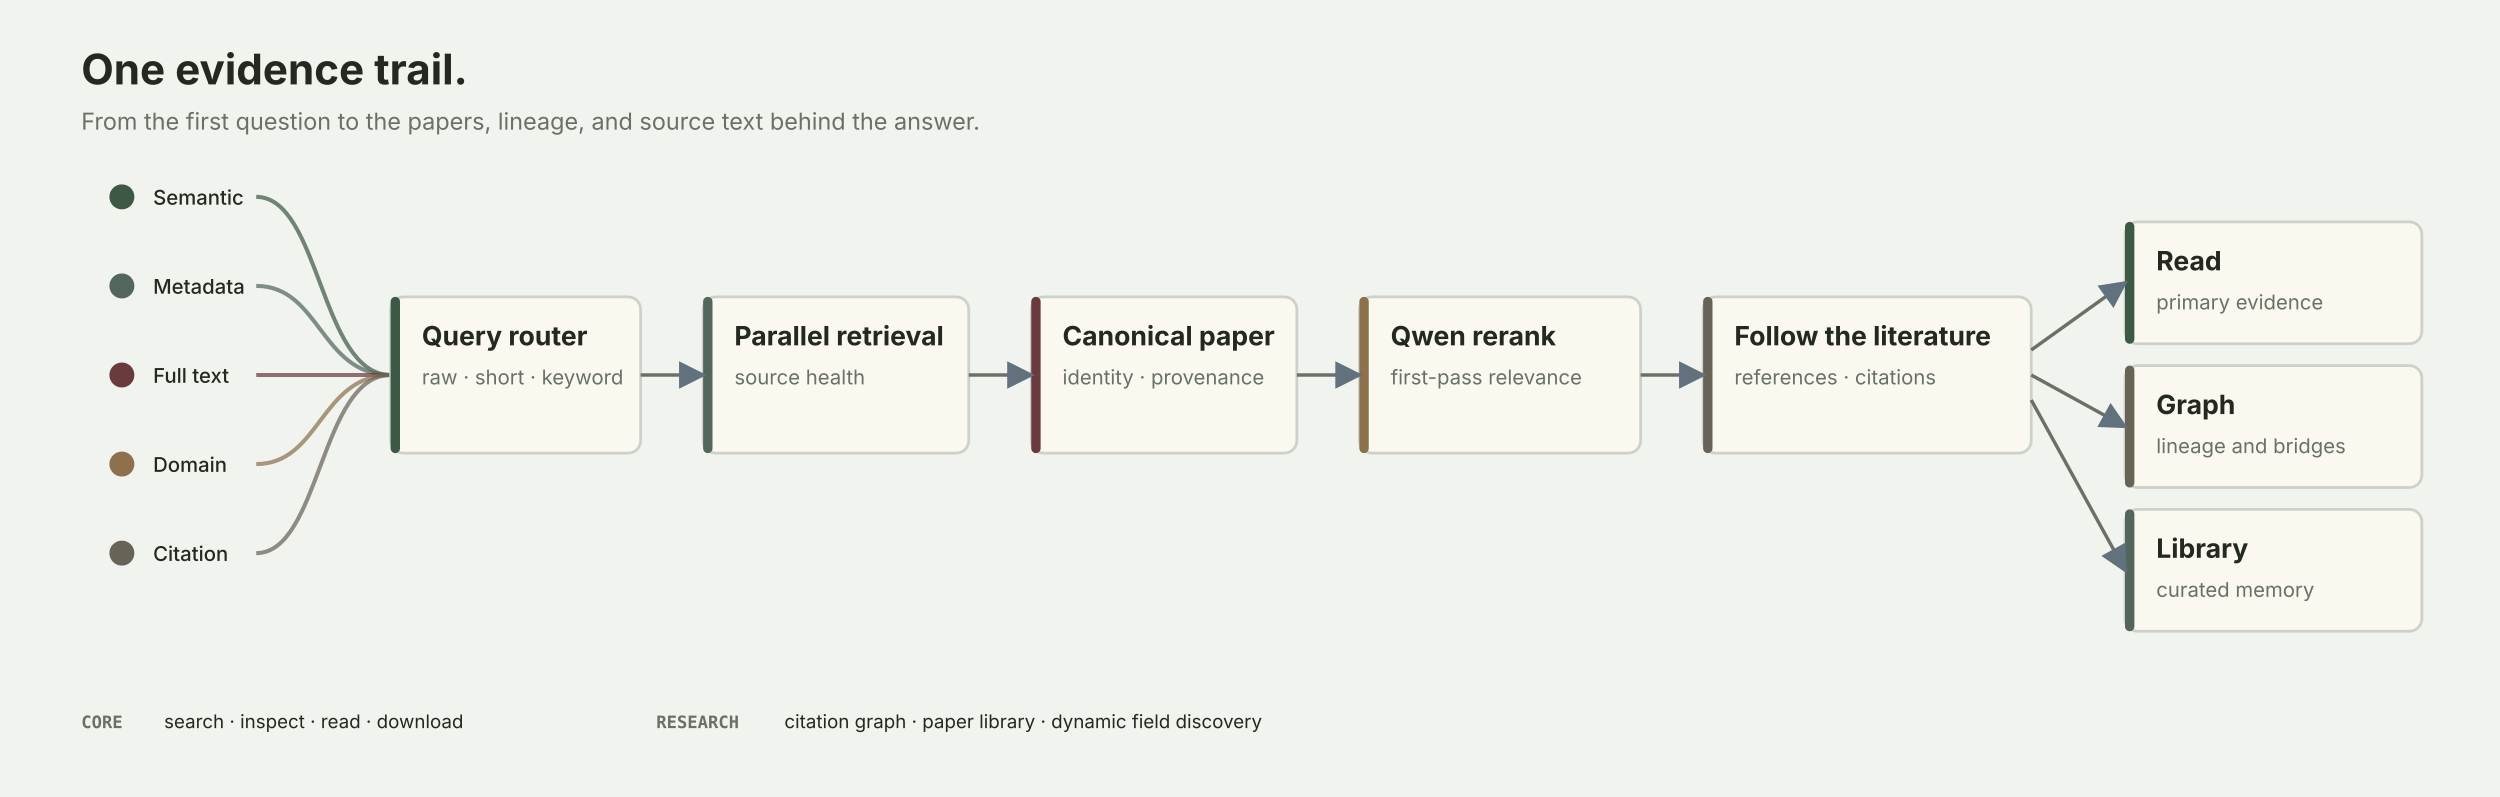
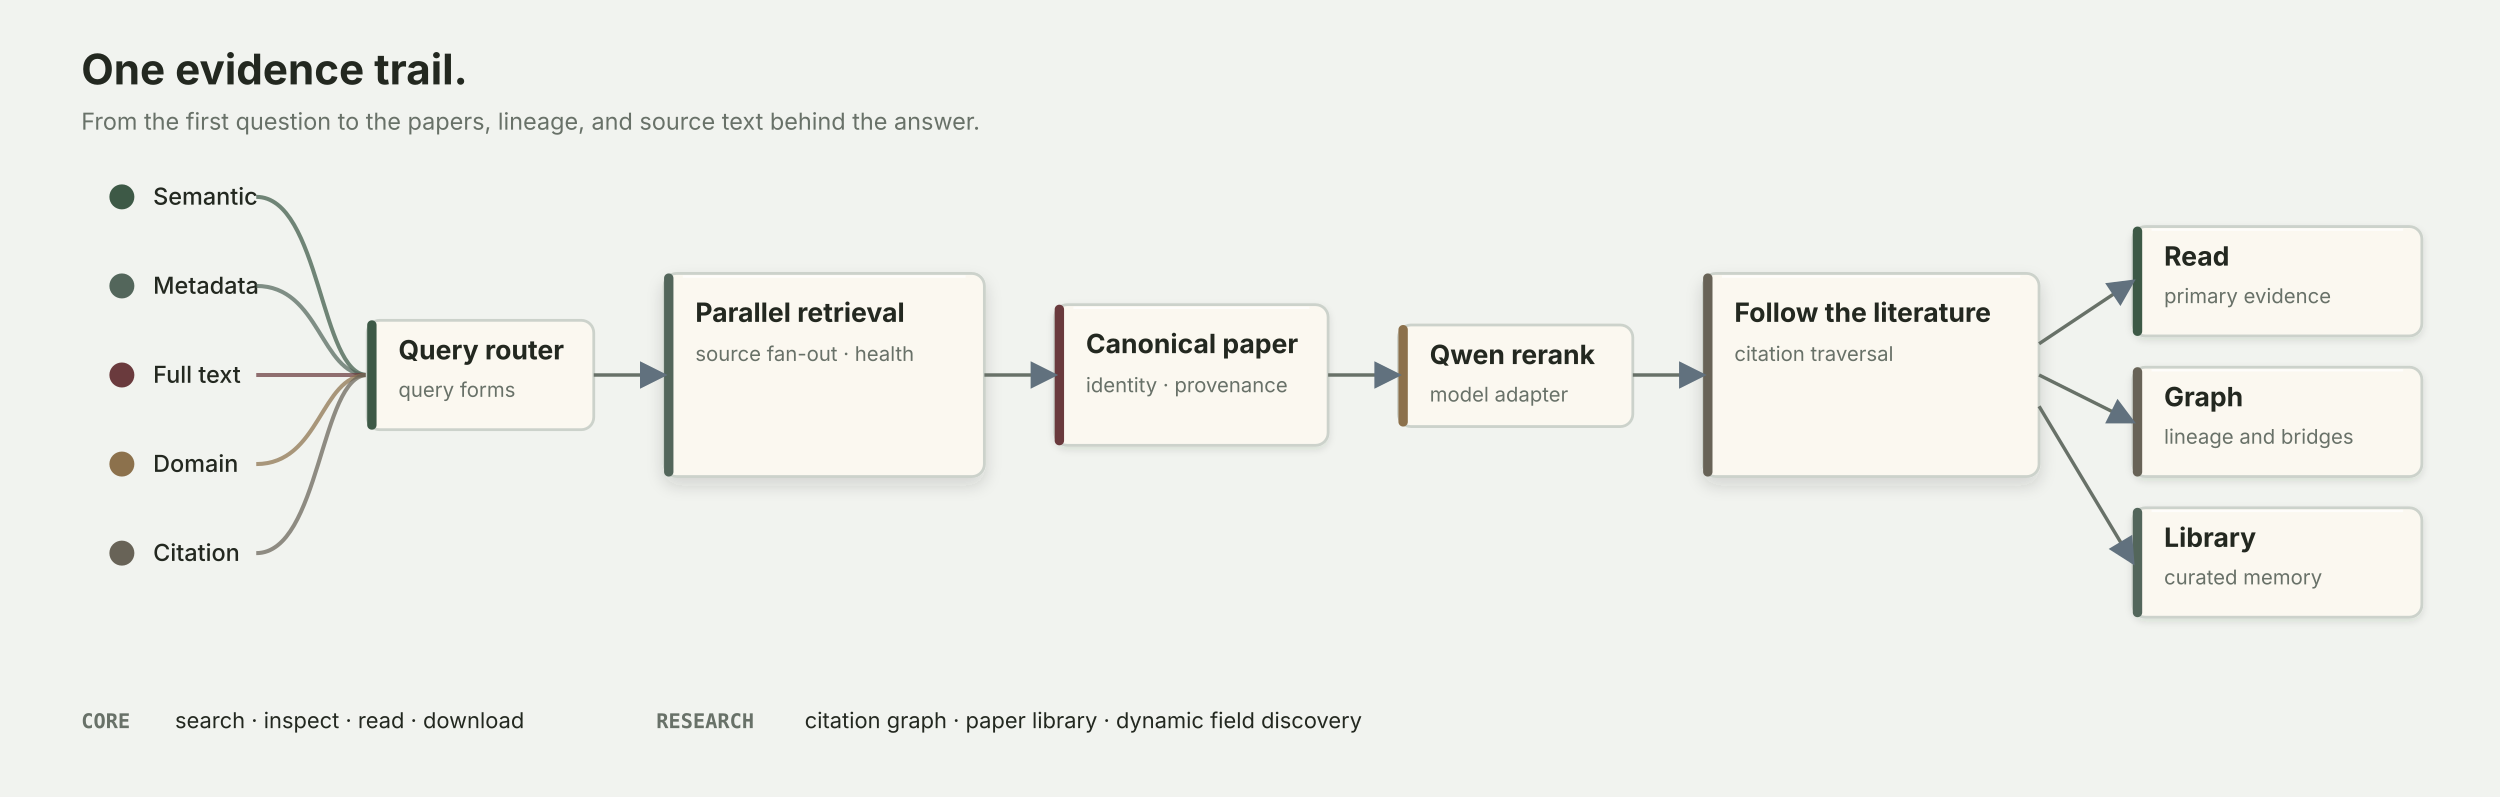
<svg xmlns="http://www.w3.org/2000/svg" width="1600" height="510" viewBox="0 0 1600 510" role="img">
  <rect width="100%" height="100%" fill="#F1F3EF" />
  <text x="52.0" y="54.0" font-family="Inter, IBM Plex Sans, ui-sans-serif, system-ui, sans-serif" font-size="27" font-weight="650" fill="#232820" text-anchor="start">One evidence trail.</text>
  <text x="52.0" y="83.0" font-family="Inter, IBM Plex Sans, ui-sans-serif, system-ui, sans-serif" font-size="15" font-weight="400" fill="#687168" text-anchor="start">From the first question to the papers, lineage, and source text behind the answer.</text>
-   <circle cx="78" cy="126" r="8" fill="#3D5946" />
-   <text x="98.0" y="131.0" font-family="Inter, IBM Plex Sans, ui-sans-serif, system-ui, sans-serif" font-size="13" font-weight="550" fill="#232820" text-anchor="start">Semantic</text>
-   <path d="M 164 126 C 205 126, 205 240, 250 240" fill="none" stroke="#3D5946" stroke-width="2.6" opacity="0.72" />
-   <circle cx="78" cy="183" r="8" fill="#53665B" />
-   <text x="98.0" y="188.0" font-family="Inter, IBM Plex Sans, ui-sans-serif, system-ui, sans-serif" font-size="13" font-weight="550" fill="#232820" text-anchor="start">Metadata</text>
-   <path d="M 164 183 C 205 183, 205 240, 250 240" fill="none" stroke="#53665B" stroke-width="2.6" opacity="0.72" />
-   <circle cx="78" cy="240" r="8" fill="#6A3A3D" />
-   <text x="98.0" y="245.0" font-family="Inter, IBM Plex Sans, ui-sans-serif, system-ui, sans-serif" font-size="13" font-weight="550" fill="#232820" text-anchor="start">Full text</text>
-   <path d="M 164 240 C 205 240, 205 240, 250 240" fill="none" stroke="#6A3A3D" stroke-width="2.6" opacity="0.72" />
-   <circle cx="78" cy="297" r="8" fill="#8C714C" />
-   <text x="98.0" y="302.0" font-family="Inter, IBM Plex Sans, ui-sans-serif, system-ui, sans-serif" font-size="13" font-weight="550" fill="#232820" text-anchor="start">Domain</text>
-   <path d="M 164 297 C 205 297, 205 240, 250 240" fill="none" stroke="#8C714C" stroke-width="2.6" opacity="0.72" />
-   <circle cx="78" cy="354" r="8" fill="#686357" />
-   <text x="98.0" y="359.0" font-family="Inter, IBM Plex Sans, ui-sans-serif, system-ui, sans-serif" font-size="13" font-weight="550" fill="#232820" text-anchor="start">Citation</text>
-   <path d="M 164 354 C 205 354, 205 240, 250 240" fill="none" stroke="#686357" stroke-width="2.6" opacity="0.72" />
-   <rect x="250" y="190" width="160" height="100" rx="8" fill="#FBF8F0" stroke="#CCD2CB" stroke-width="1.8" />
-   <rect x="250" y="190" width="6" height="100" rx="3" fill="#3D5946" />
-   <text x="270.0" y="221.0" font-family="Inter, IBM Plex Sans, ui-sans-serif, system-ui, sans-serif" font-size="17" font-weight="650" fill="#232820" text-anchor="start">Query router</text>
-   <text x="270.0" y="246.0" font-family="Inter, IBM Plex Sans, ui-sans-serif, system-ui, sans-serif" font-size="13" font-weight="400" fill="#687168" text-anchor="start">raw · short · keyword</text>
-   <rect x="450" y="190" width="170" height="100" rx="8" fill="#FBF8F0" stroke="#CCD2CB" stroke-width="1.8" />
-   <rect x="450" y="190" width="6" height="100" rx="3" fill="#53665B" />
-   <text x="470.0" y="221.0" font-family="Inter, IBM Plex Sans, ui-sans-serif, system-ui, sans-serif" font-size="17" font-weight="650" fill="#232820" text-anchor="start">Parallel retrieval</text>
-   <text x="470.0" y="246.0" font-family="Inter, IBM Plex Sans, ui-sans-serif, system-ui, sans-serif" font-size="13" font-weight="400" fill="#687168" text-anchor="start">source health</text>
-   <rect x="660" y="190" width="170" height="100" rx="8" fill="#FBF8F0" stroke="#CCD2CB" stroke-width="1.8" />
-   <rect x="660" y="190" width="6" height="100" rx="3" fill="#6A3A3D" />
-   <text x="680.0" y="221.0" font-family="Inter, IBM Plex Sans, ui-sans-serif, system-ui, sans-serif" font-size="17" font-weight="650" fill="#232820" text-anchor="start">Canonical paper</text>
-   <text x="680.0" y="246.0" font-family="Inter, IBM Plex Sans, ui-sans-serif, system-ui, sans-serif" font-size="13" font-weight="400" fill="#687168" text-anchor="start">identity · provenance</text>
-   <rect x="870" y="190" width="180" height="100" rx="8" fill="#FBF8F0" stroke="#CCD2CB" stroke-width="1.8" />
-   <rect x="870" y="190" width="6" height="100" rx="3" fill="#8C714C" />
-   <text x="890.0" y="221.0" font-family="Inter, IBM Plex Sans, ui-sans-serif, system-ui, sans-serif" font-size="17" font-weight="650" fill="#232820" text-anchor="start">Qwen rerank</text>
-   <text x="890.0" y="246.0" font-family="Inter, IBM Plex Sans, ui-sans-serif, system-ui, sans-serif" font-size="13" font-weight="400" fill="#687168" text-anchor="start">first-pass relevance</text>
-   <rect x="1090" y="190" width="210" height="100" rx="8" fill="#FBF8F0" stroke="#CCD2CB" stroke-width="1.8" />
-   <rect x="1090" y="190" width="6" height="100" rx="3" fill="#686357" />
-   <text x="1110.0" y="221.0" font-family="Inter, IBM Plex Sans, ui-sans-serif, system-ui, sans-serif" font-size="17" font-weight="650" fill="#232820" text-anchor="start">Follow the literature</text>
-   <text x="1110.0" y="246.0" font-family="Inter, IBM Plex Sans, ui-sans-serif, system-ui, sans-serif" font-size="13" font-weight="400" fill="#687168" text-anchor="start">references · citations</text>
-   <path d="M 410 240 C 430.0 240, 430.0 240, 450 240" fill="none" stroke="#687168" stroke-width="2.2" marker-end="url(#arrow)" />
-   <path d="M 620 240 C 640.0 240, 640.0 240, 660 240" fill="none" stroke="#687168" stroke-width="2.2" marker-end="url(#arrow)" />
-   <path d="M 830 240 C 850.0 240, 850.0 240, 870 240" fill="none" stroke="#687168" stroke-width="2.2" marker-end="url(#arrow)" />
-   <path d="M 1050 240 C 1070.0 240, 1070.0 240, 1090 240" fill="none" stroke="#687168" stroke-width="2.2" marker-end="url(#arrow)" />
  <defs>
+     <filter id="shadow-low" x="-20%" y="-25%" width="140%" height="165%">
+       <feDropShadow dx="0" dy="2" stdDeviation="2.5" flood-color="#233028" flood-opacity="0.11" />
+     </filter>
+     <filter id="shadow-raised" x="-20%" y="-25%" width="140%" height="170%">
+       <feDropShadow dx="0" dy="5" stdDeviation="5" flood-color="#233028" flood-opacity="0.15" />
+     </filter>
    <marker id="arrow" markerWidth="8" markerHeight="8" refX="7" refY="4" orient="auto">
      <path d="M0,0 L8,4 L0,8 Z" fill="#61717E" />
    </marker>
  </defs>
-   <rect x="1360" y="142" width="190" height="78" rx="8" fill="#FBF8F0" stroke="#CCD2CB" stroke-width="1.8" />
-   <rect x="1360" y="142" width="6" height="78" rx="3" fill="#3D5946" />
-   <text x="1380.0" y="173.0" font-family="Inter, IBM Plex Sans, ui-sans-serif, system-ui, sans-serif" font-size="17" font-weight="650" fill="#232820" text-anchor="start">Read</text>
-   <text x="1380.0" y="198.0" font-family="Inter, IBM Plex Sans, ui-sans-serif, system-ui, sans-serif" font-size="13" font-weight="400" fill="#687168" text-anchor="start">primary evidence</text>
-   <rect x="1360" y="234" width="190" height="78" rx="8" fill="#FBF8F0" stroke="#CCD2CB" stroke-width="1.8" />
-   <rect x="1360" y="234" width="6" height="78" rx="3" fill="#686357" />
-   <text x="1380.0" y="265.0" font-family="Inter, IBM Plex Sans, ui-sans-serif, system-ui, sans-serif" font-size="17" font-weight="650" fill="#232820" text-anchor="start">Graph</text>
-   <text x="1380.0" y="290.0" font-family="Inter, IBM Plex Sans, ui-sans-serif, system-ui, sans-serif" font-size="13" font-weight="400" fill="#687168" text-anchor="start">lineage and bridges</text>
-   <rect x="1360" y="326" width="190" height="78" rx="8" fill="#FBF8F0" stroke="#CCD2CB" stroke-width="1.8" />
-   <rect x="1360" y="326" width="6" height="78" rx="3" fill="#53665B" />
-   <text x="1380.0" y="357.0" font-family="Inter, IBM Plex Sans, ui-sans-serif, system-ui, sans-serif" font-size="17" font-weight="650" fill="#232820" text-anchor="start">Library</text>
-   <text x="1380.0" y="382.0" font-family="Inter, IBM Plex Sans, ui-sans-serif, system-ui, sans-serif" font-size="13" font-weight="400" fill="#687168" text-anchor="start">curated memory</text>
-   <path d="M 1300 224 L 1360 181" stroke="#687168" stroke-width="2.2" fill="none" marker-end="url(#arrow)" />
-   <path d="M 1300 240 L 1360 273" stroke="#687168" stroke-width="2.2" fill="none" marker-end="url(#arrow)" />
-   <path d="M 1300 256 L 1360 365" stroke="#687168" stroke-width="2.2" fill="none" marker-end="url(#arrow)" />
-   <text x="52.0" y="466.0" font-family="IBM Plex Mono, SFMono-Regular, Consolas, monospace" font-size="11" font-weight="650" fill="#687168" text-anchor="start">CORE</text>
-   <text x="105.0" y="466.0" font-family="Inter, IBM Plex Sans, ui-sans-serif, system-ui, sans-serif" font-size="12" font-weight="400" fill="#232820" text-anchor="start">search · inspect · read · download</text>
-   <text x="420.0" y="466.0" font-family="IBM Plex Mono, SFMono-Regular, Consolas, monospace" font-size="11" font-weight="650" fill="#687168" text-anchor="start">RESEARCH</text>
-   <text x="502.0" y="466.0" font-family="Inter, IBM Plex Sans, ui-sans-serif, system-ui, sans-serif" font-size="12" font-weight="400" fill="#232820" text-anchor="start">citation graph · paper library · dynamic field discovery</text>
+   <circle cx="78" cy="126" r="8" fill="#3D5946" />
+   <text x="98.0" y="131.0" font-family="Inter, IBM Plex Sans, ui-sans-serif, system-ui, sans-serif" font-size="15" font-weight="550" fill="#232820" text-anchor="start">Semantic</text>
+   <path d="M 164 126 C 205 126, 205 240, 235 240" fill="none" stroke="#3D5946" stroke-width="2.6" opacity="0.72" />
+   <circle cx="78" cy="183" r="8" fill="#53665B" />
+   <text x="98.0" y="188.0" font-family="Inter, IBM Plex Sans, ui-sans-serif, system-ui, sans-serif" font-size="15" font-weight="550" fill="#232820" text-anchor="start">Metadata</text>
+   <path d="M 164 183 C 205 183, 205 240, 235 240" fill="none" stroke="#53665B" stroke-width="2.6" opacity="0.72" />
+   <circle cx="78" cy="240" r="8" fill="#6A3A3D" />
+   <text x="98.0" y="245.0" font-family="Inter, IBM Plex Sans, ui-sans-serif, system-ui, sans-serif" font-size="15" font-weight="550" fill="#232820" text-anchor="start">Full text</text>
+   <path d="M 164 240 C 205 240, 205 240, 235 240" fill="none" stroke="#6A3A3D" stroke-width="2.6" opacity="0.72" />
+   <circle cx="78" cy="297" r="8" fill="#8C714C" />
+   <text x="98.0" y="302.0" font-family="Inter, IBM Plex Sans, ui-sans-serif, system-ui, sans-serif" font-size="15" font-weight="550" fill="#232820" text-anchor="start">Domain</text>
+   <path d="M 164 297 C 205 297, 205 240, 235 240" fill="none" stroke="#8C714C" stroke-width="2.6" opacity="0.72" />
+   <circle cx="78" cy="354" r="8" fill="#686357" />
+   <text x="98.0" y="359.0" font-family="Inter, IBM Plex Sans, ui-sans-serif, system-ui, sans-serif" font-size="15" font-weight="550" fill="#232820" text-anchor="start">Citation</text>
+   <path d="M 164 354 C 205 354, 205 240, 235 240" fill="none" stroke="#686357" stroke-width="2.6" opacity="0.72" />
+   <rect x="235" y="205" width="145" height="70" rx="8" fill="#FBF8F0" stroke="#CCD2CB" stroke-width="1.8" />
+   <rect x="235" y="205" width="6" height="70" rx="3" fill="#3D5946" />
+   <text x="255.0" y="230.0" font-family="Inter, IBM Plex Sans, ui-sans-serif, system-ui, sans-serif" font-size="17" font-weight="650" fill="#232820" text-anchor="start">Query router</text>
+   <text x="255.0" y="254.0" font-family="Inter, IBM Plex Sans, ui-sans-serif, system-ui, sans-serif" font-size="13" font-weight="400" fill="#687168" text-anchor="start">query forms</text>
+   <rect x="425" y="175" width="205" height="130" rx="8" fill="#FBF8F0" stroke="#CCD2CB" stroke-width="1.8" filter="url(#shadow-raised)" />
+   <rect x="425" y="175" width="6" height="130" rx="3" fill="#53665B" />
+   <path d="M 437 177 H 618" stroke="#FFFFFF" stroke-width="1.5" opacity="0.72" />
+   <text x="445.0" y="206.0" font-family="Inter, IBM Plex Sans, ui-sans-serif, system-ui, sans-serif" font-size="17" font-weight="650" fill="#232820" text-anchor="start">Parallel retrieval</text>
+   <text x="445.0" y="231.0" font-family="Inter, IBM Plex Sans, ui-sans-serif, system-ui, sans-serif" font-size="13" font-weight="400" fill="#687168" text-anchor="start">source fan-out · health</text>
+   <rect x="675" y="195" width="175" height="90" rx="8" fill="#FBF8F0" stroke="#CCD2CB" stroke-width="1.8" filter="url(#shadow-low)" />
+   <rect x="675" y="195" width="6" height="90" rx="3" fill="#6A3A3D" />
+   <path d="M 687 197 H 838" stroke="#FFFFFF" stroke-width="1.5" opacity="0.72" />
+   <text x="695.0" y="226.0" font-family="Inter, IBM Plex Sans, ui-sans-serif, system-ui, sans-serif" font-size="17" font-weight="650" fill="#232820" text-anchor="start">Canonical paper</text>
+   <text x="695.0" y="251.0" font-family="Inter, IBM Plex Sans, ui-sans-serif, system-ui, sans-serif" font-size="13" font-weight="400" fill="#687168" text-anchor="start">identity · provenance</text>
+   <rect x="895" y="208" width="150" height="65" rx="8" fill="#FBF8F0" stroke="#CCD2CB" stroke-width="1.8" />
+   <rect x="895" y="208" width="6" height="65" rx="3" fill="#8C714C" />
+   <text x="915.0" y="233.0" font-family="Inter, IBM Plex Sans, ui-sans-serif, system-ui, sans-serif" font-size="17" font-weight="650" fill="#232820" text-anchor="start">Qwen rerank</text>
+   <text x="915.0" y="257.0" font-family="Inter, IBM Plex Sans, ui-sans-serif, system-ui, sans-serif" font-size="13" font-weight="400" fill="#687168" text-anchor="start">model adapter</text>
+   <rect x="1090" y="175" width="215" height="130" rx="8" fill="#FBF8F0" stroke="#CCD2CB" stroke-width="1.8" filter="url(#shadow-raised)" />
+   <rect x="1090" y="175" width="6" height="130" rx="3" fill="#686357" />
+   <path d="M 1102 177 H 1293" stroke="#FFFFFF" stroke-width="1.5" opacity="0.72" />
+   <text x="1110.0" y="206.0" font-family="Inter, IBM Plex Sans, ui-sans-serif, system-ui, sans-serif" font-size="17" font-weight="650" fill="#232820" text-anchor="start">Follow the literature</text>
+   <text x="1110.0" y="231.0" font-family="Inter, IBM Plex Sans, ui-sans-serif, system-ui, sans-serif" font-size="13" font-weight="400" fill="#687168" text-anchor="start">citation traversal</text>
+   <path d="M 380 240 C 402.5 240, 402.5 240, 425 240" fill="none" stroke="#687168" stroke-width="2.2" marker-end="url(#arrow)" />
+   <path d="M 630 240 C 652.5 240, 652.5 240, 675 240" fill="none" stroke="#687168" stroke-width="2.2" marker-end="url(#arrow)" />
+   <path d="M 850 240 C 872.5 240, 872.5 240, 895 240" fill="none" stroke="#687168" stroke-width="2.2" marker-end="url(#arrow)" />
+   <path d="M 1045 240 C 1067.5 240, 1067.5 240, 1090 240" fill="none" stroke="#687168" stroke-width="2.2" marker-end="url(#arrow)" />
+   <rect x="1365" y="145" width="185" height="70" rx="8" fill="#FBF8F0" stroke="#CCD2CB" stroke-width="1.8" filter="url(#shadow-low)" />
+   <rect x="1365" y="145" width="6" height="70" rx="3" fill="#3D5946" />
+   <path d="M 1377 147 H 1538" stroke="#FFFFFF" stroke-width="1.5" opacity="0.72" />
+   <text x="1385.0" y="170.0" font-family="Inter, IBM Plex Sans, ui-sans-serif, system-ui, sans-serif" font-size="17" font-weight="650" fill="#232820" text-anchor="start">Read</text>
+   <text x="1385.0" y="194.0" font-family="Inter, IBM Plex Sans, ui-sans-serif, system-ui, sans-serif" font-size="13" font-weight="400" fill="#687168" text-anchor="start">primary evidence</text>
+   <rect x="1365" y="235" width="185" height="70" rx="8" fill="#FBF8F0" stroke="#CCD2CB" stroke-width="1.8" filter="url(#shadow-low)" />
+   <rect x="1365" y="235" width="6" height="70" rx="3" fill="#686357" />
+   <path d="M 1377 237 H 1538" stroke="#FFFFFF" stroke-width="1.5" opacity="0.72" />
+   <text x="1385.0" y="260.0" font-family="Inter, IBM Plex Sans, ui-sans-serif, system-ui, sans-serif" font-size="17" font-weight="650" fill="#232820" text-anchor="start">Graph</text>
+   <text x="1385.0" y="284.0" font-family="Inter, IBM Plex Sans, ui-sans-serif, system-ui, sans-serif" font-size="13" font-weight="400" fill="#687168" text-anchor="start">lineage and bridges</text>
+   <rect x="1365" y="325" width="185" height="70" rx="8" fill="#FBF8F0" stroke="#CCD2CB" stroke-width="1.8" filter="url(#shadow-low)" />
+   <rect x="1365" y="325" width="6" height="70" rx="3" fill="#53665B" />
+   <path d="M 1377 327 H 1538" stroke="#FFFFFF" stroke-width="1.5" opacity="0.72" />
+   <text x="1385.0" y="350.0" font-family="Inter, IBM Plex Sans, ui-sans-serif, system-ui, sans-serif" font-size="17" font-weight="650" fill="#232820" text-anchor="start">Library</text>
+   <text x="1385.0" y="374.0" font-family="Inter, IBM Plex Sans, ui-sans-serif, system-ui, sans-serif" font-size="13" font-weight="400" fill="#687168" text-anchor="start">curated memory</text>
+   <path d="M 1305 220 L 1365 180" stroke="#687168" stroke-width="2.2" fill="none" marker-end="url(#arrow)" />
+   <path d="M 1305 240 L 1365 270" stroke="#687168" stroke-width="2.2" fill="none" marker-end="url(#arrow)" />
+   <path d="M 1305 260 L 1365 360" stroke="#687168" stroke-width="2.2" fill="none" marker-end="url(#arrow)" />
+   <text x="52.0" y="466.0" font-family="IBM Plex Mono, SFMono-Regular, Consolas, monospace" font-size="13" font-weight="650" fill="#687168" text-anchor="start">CORE</text>
+   <text x="112.0" y="466.0" font-family="Inter, IBM Plex Sans, ui-sans-serif, system-ui, sans-serif" font-size="14" font-weight="400" fill="#232820" text-anchor="start">search · inspect · read · download</text>
+   <text x="420.0" y="466.0" font-family="IBM Plex Mono, SFMono-Regular, Consolas, monospace" font-size="13" font-weight="650" fill="#687168" text-anchor="start">RESEARCH</text>
+   <text x="515.0" y="466.0" font-family="Inter, IBM Plex Sans, ui-sans-serif, system-ui, sans-serif" font-size="14" font-weight="400" fill="#232820" text-anchor="start">citation graph · paper library · dynamic field discovery</text>
</svg>
